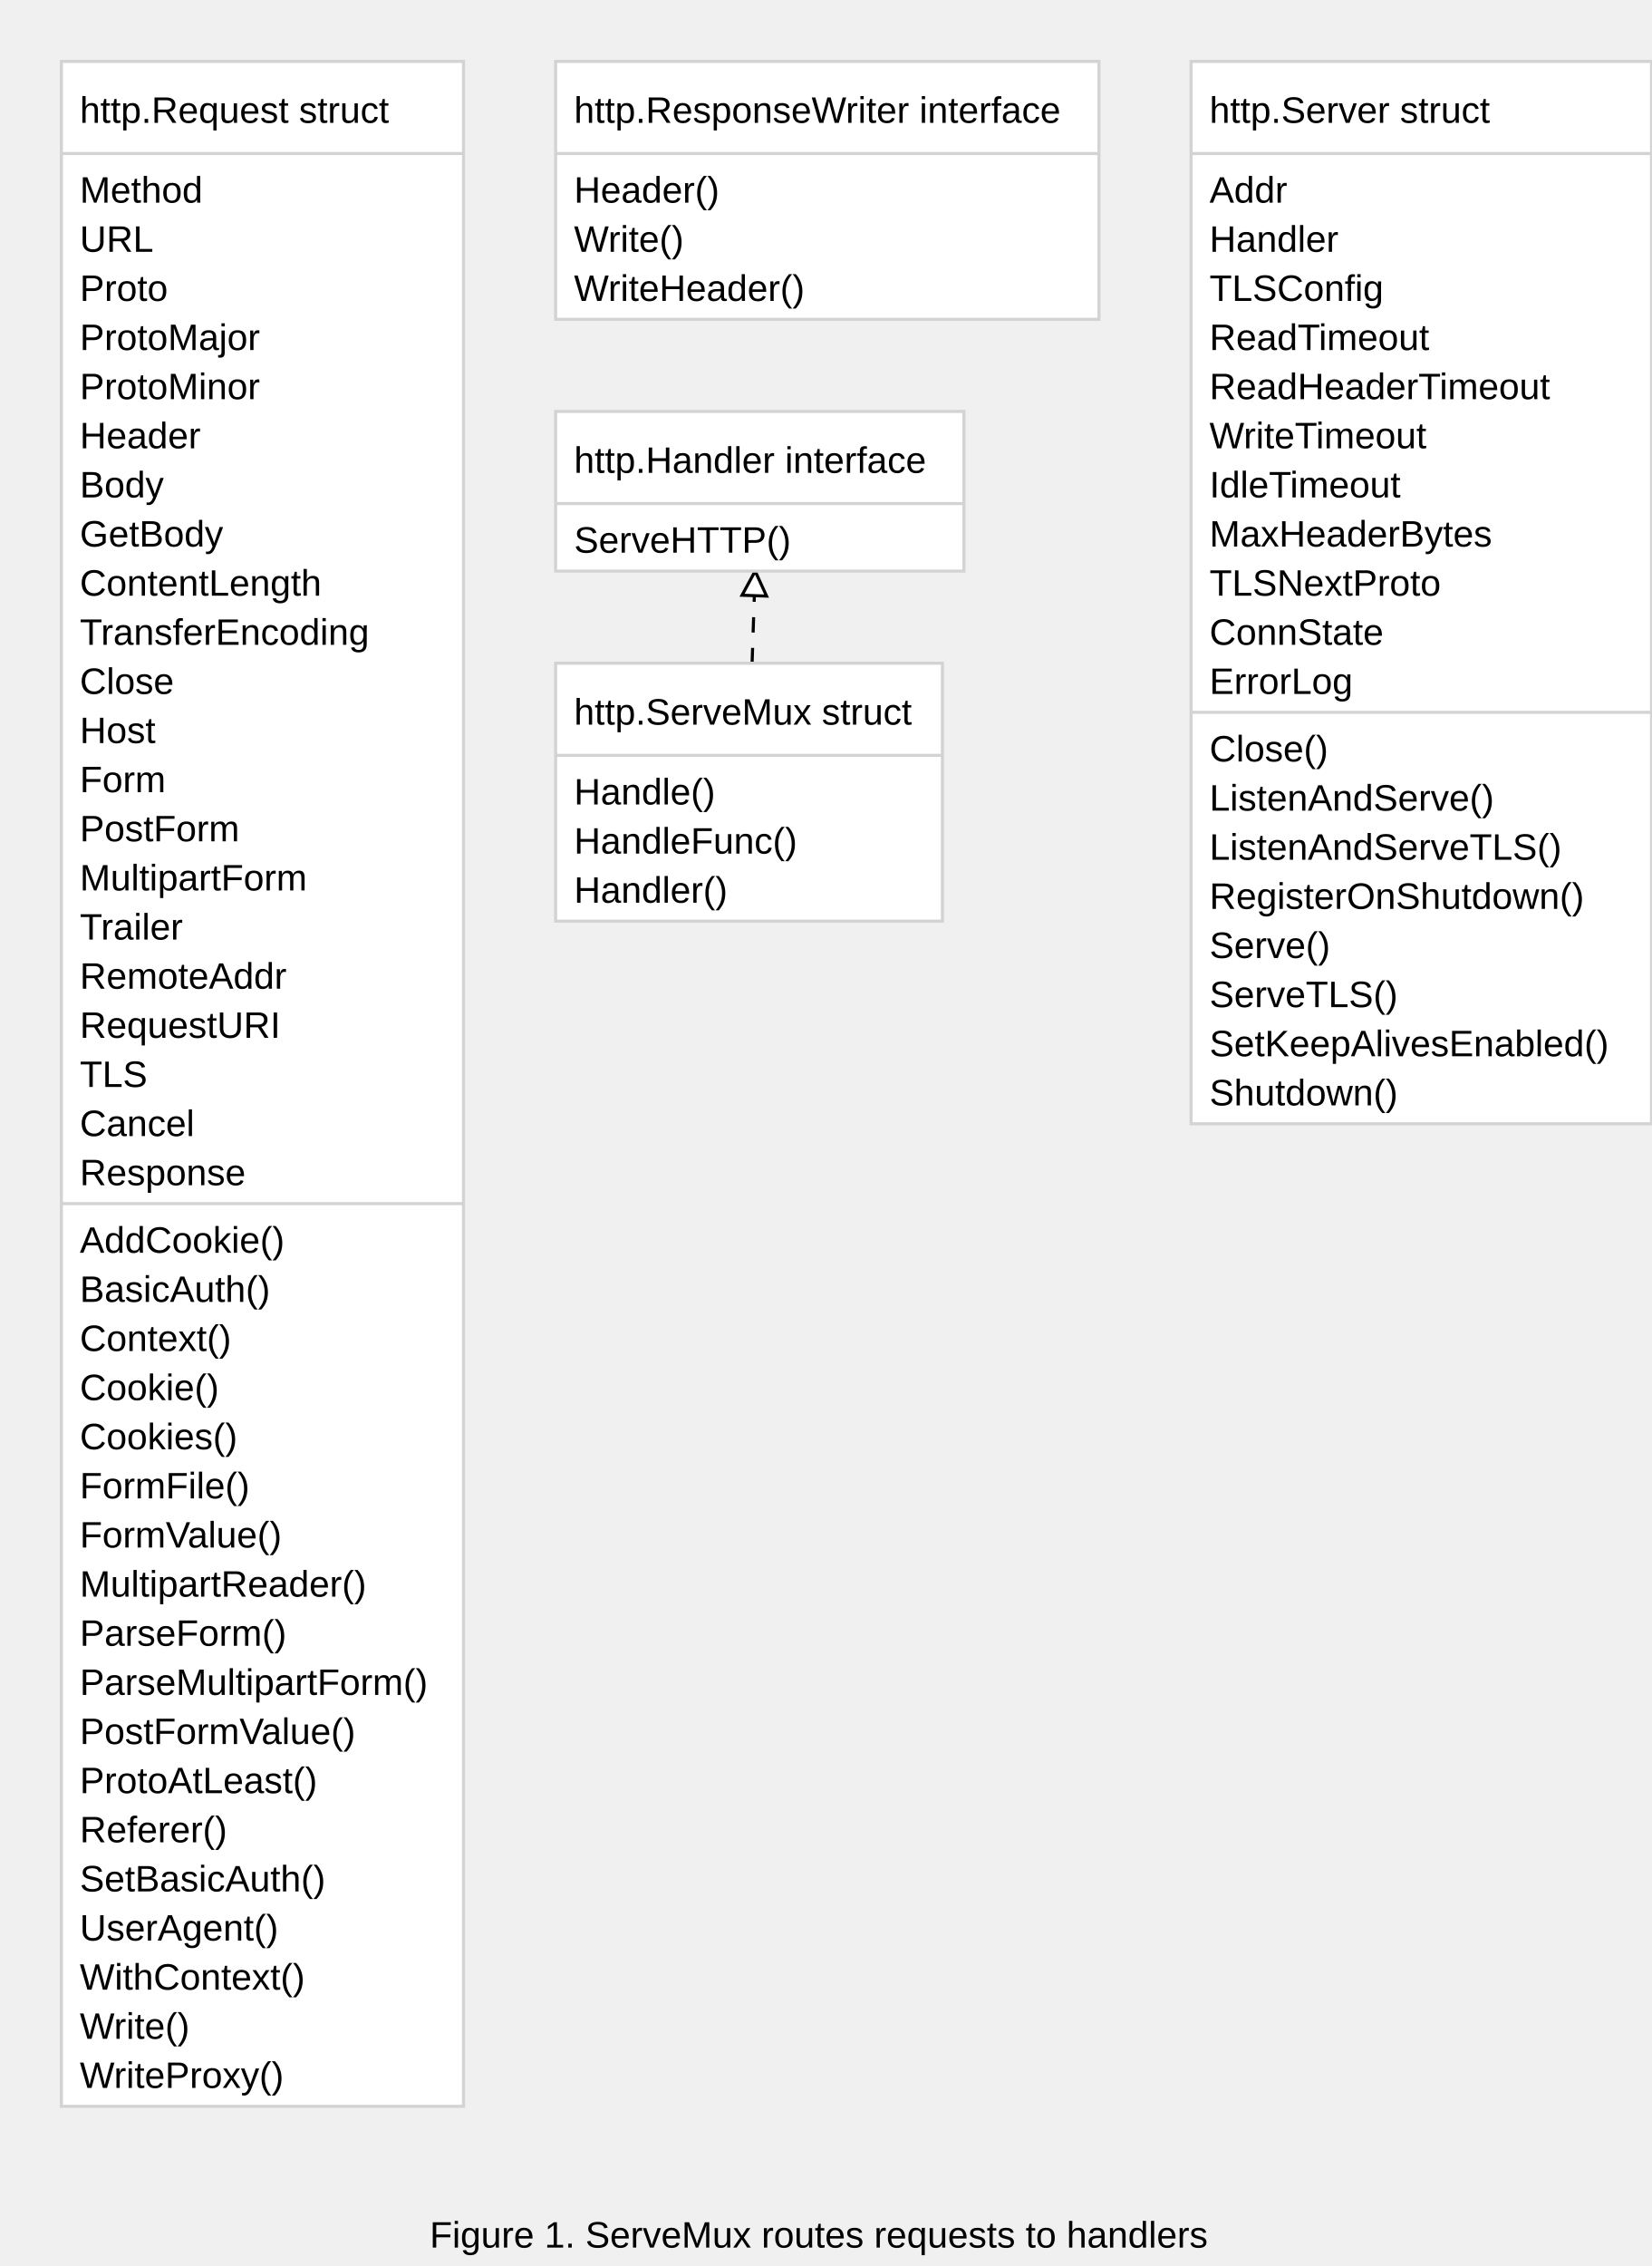
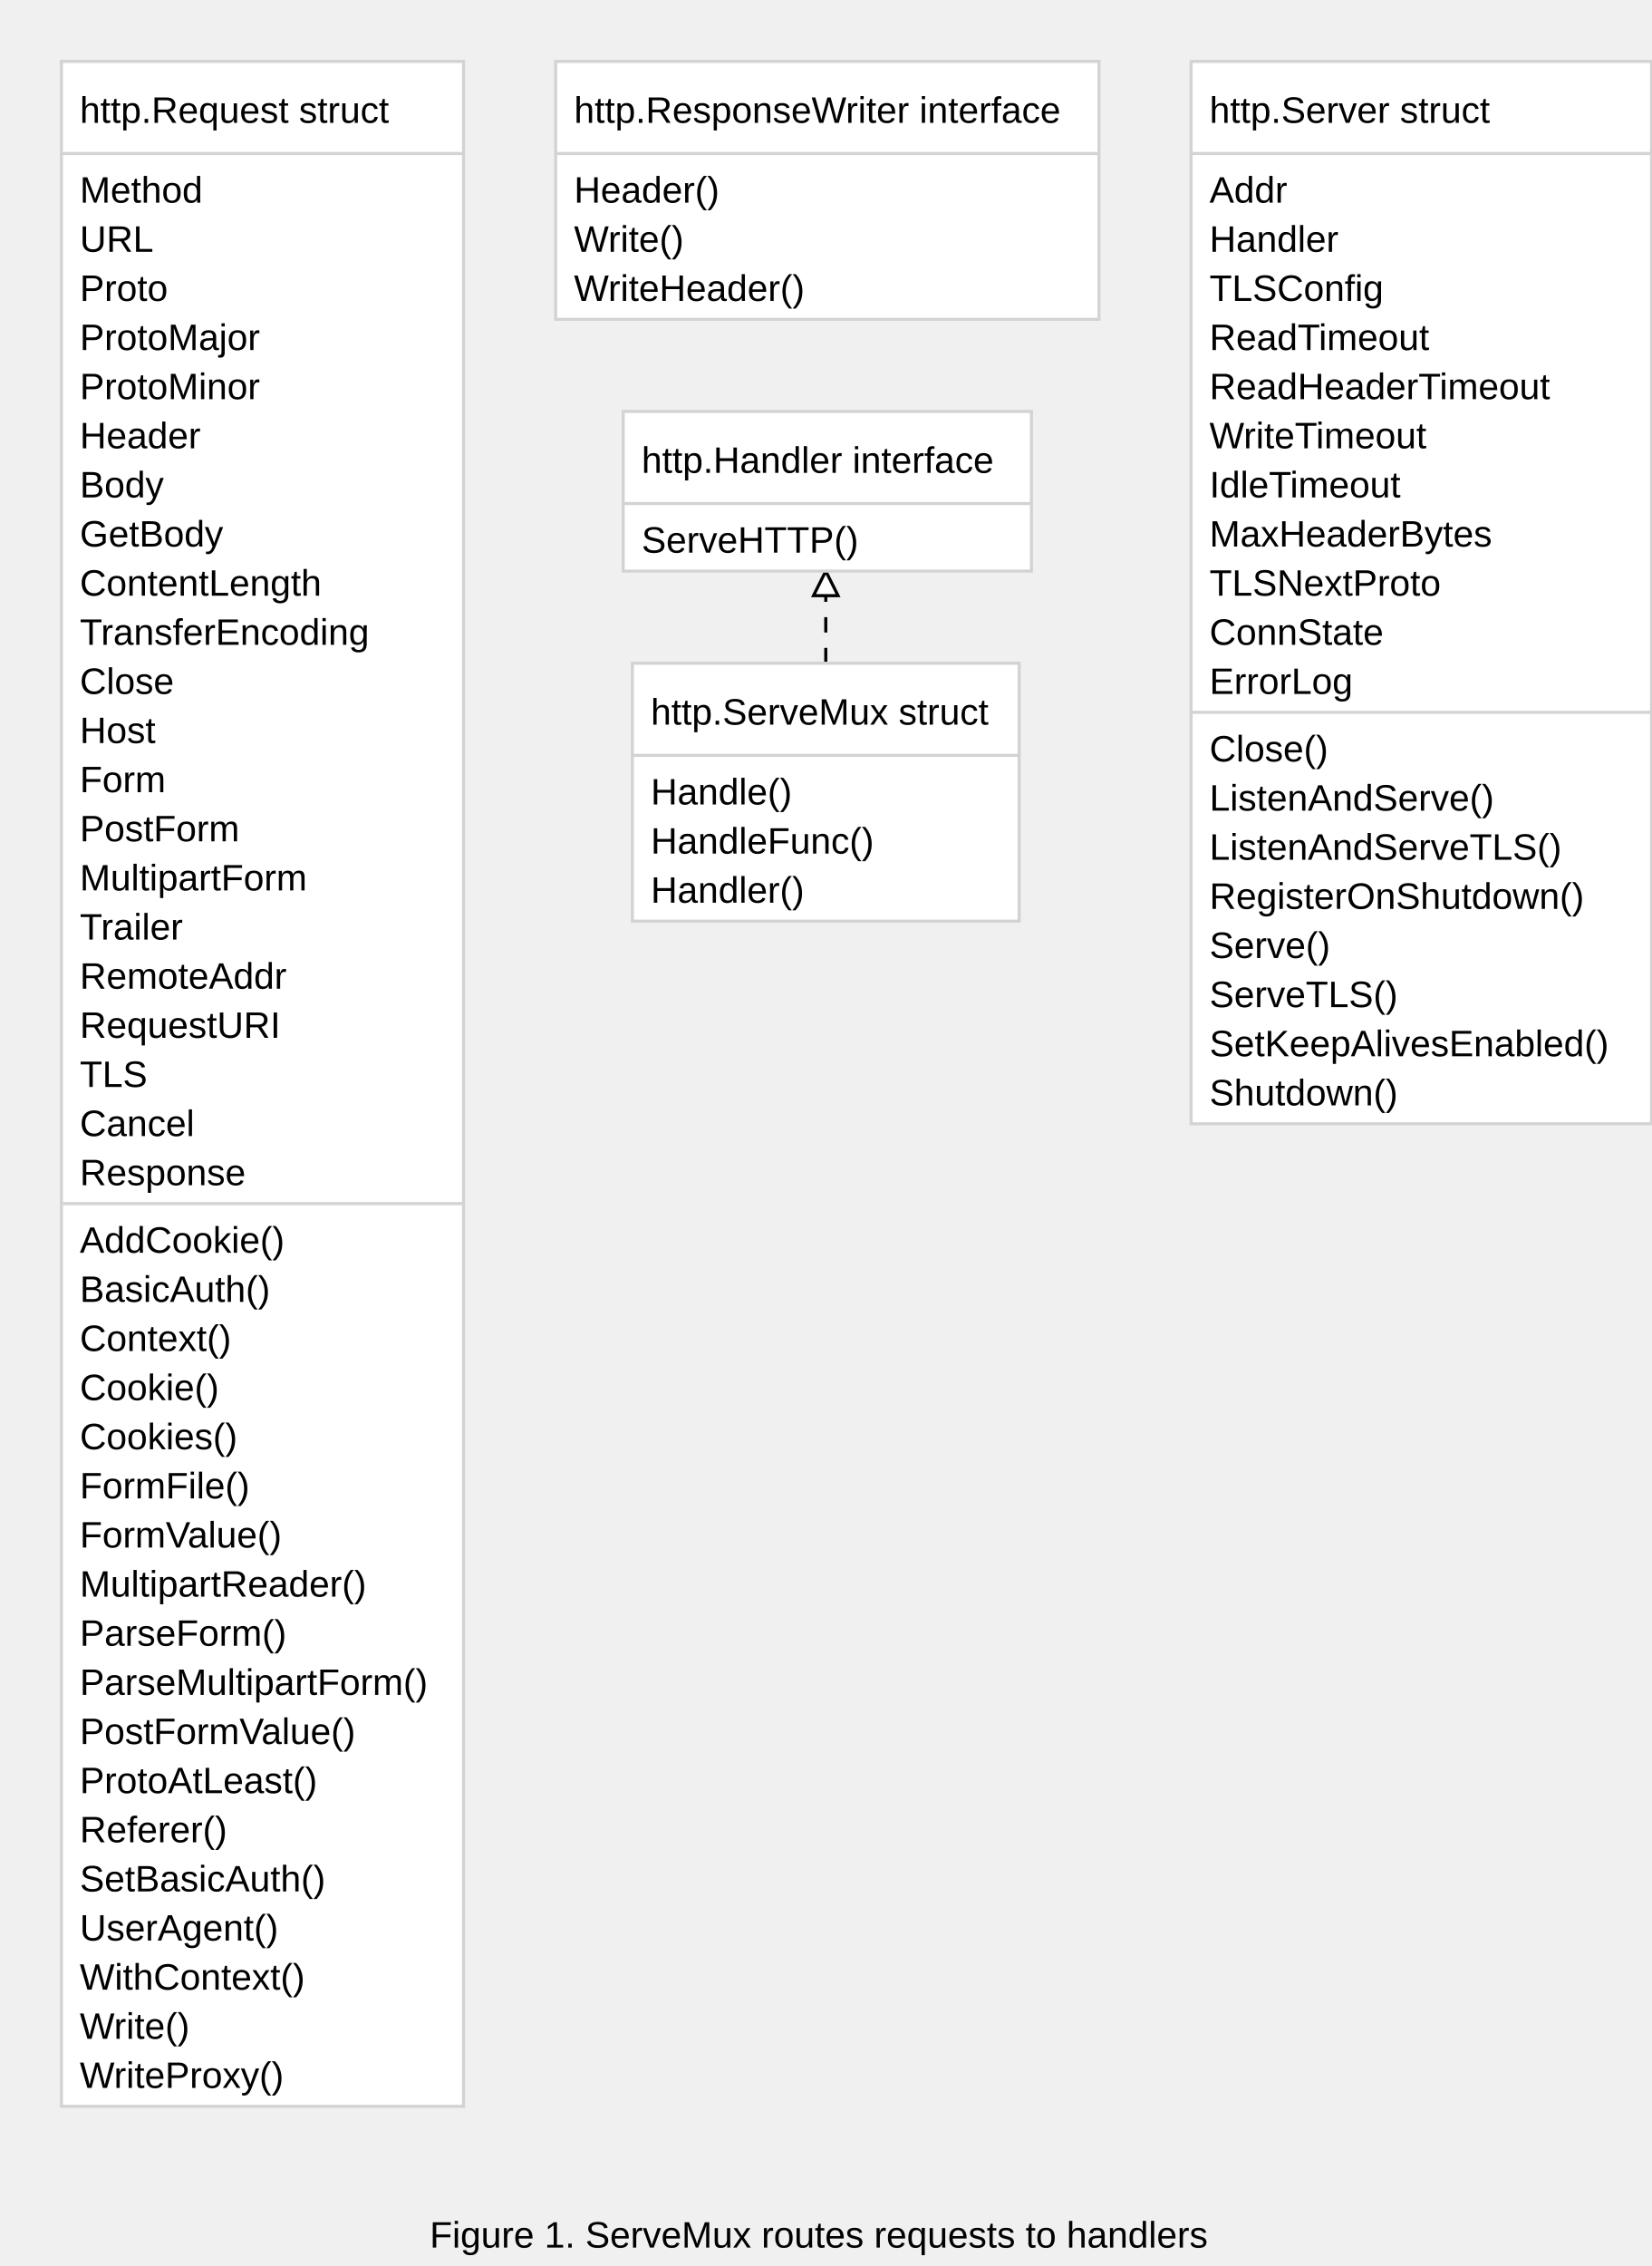
<svg xmlns="http://www.w3.org/2000/svg" width="538" height="738" font-family="Arial, Helvetica, sans-serif">
-   <path stroke="black" stroke-dasharray="5,5,5" d="M245,216 L246,186" />
-   <g transform="rotate(-88 246 186)">
-     <path stroke="black" fill="#ffffff" d="M246,186 l-8,-4 l 0,8 Z" />
+   <path stroke="black" stroke-dasharray="5,5,5" d="M269,216 L269,186" />
+   <g transform="rotate(-90 269 186)">
+     <path stroke="black" fill="#ffffff" d="M269,186 l-8,-4 l 0,8 Z" />
  </g>
  <rect stroke="#d3d3d3" fill="#ffffff" x="20" y="20" width="131" height="666" />
  <line stroke="#d3d3d3" x1="20" y1="50" x2="151" y2="50" />
  <text font-family="Arial,Helvetica,sans-serif" font-size="12px" x="26" y="66">Method</text>
  <text font-family="Arial,Helvetica,sans-serif" font-size="12px" x="26" y="82">URL</text>
  <text font-family="Arial,Helvetica,sans-serif" font-size="12px" x="26" y="98">Proto</text>
  <text font-family="Arial,Helvetica,sans-serif" font-size="12px" x="26" y="114">ProtoMajor</text>
  <text font-family="Arial,Helvetica,sans-serif" font-size="12px" x="26" y="130">ProtoMinor</text>
  <text font-family="Arial,Helvetica,sans-serif" font-size="12px" x="26" y="146">Header</text>
  <text font-family="Arial,Helvetica,sans-serif" font-size="12px" x="26" y="162">Body</text>
  <text font-family="Arial,Helvetica,sans-serif" font-size="12px" x="26" y="178">GetBody</text>
  <text font-family="Arial,Helvetica,sans-serif" font-size="12px" x="26" y="194">ContentLength</text>
  <text font-family="Arial,Helvetica,sans-serif" font-size="12px" x="26" y="210">TransferEncoding</text>
  <text font-family="Arial,Helvetica,sans-serif" font-size="12px" x="26" y="226">Close</text>
  <text font-family="Arial,Helvetica,sans-serif" font-size="12px" x="26" y="242">Host</text>
  <text font-family="Arial,Helvetica,sans-serif" font-size="12px" x="26" y="258">Form</text>
  <text font-family="Arial,Helvetica,sans-serif" font-size="12px" x="26" y="274">PostForm</text>
  <text font-family="Arial,Helvetica,sans-serif" font-size="12px" x="26" y="290">MultipartForm</text>
  <text font-family="Arial,Helvetica,sans-serif" font-size="12px" x="26" y="306">Trailer</text>
  <text font-family="Arial,Helvetica,sans-serif" font-size="12px" x="26" y="322">RemoteAddr</text>
  <text font-family="Arial,Helvetica,sans-serif" font-size="12px" x="26" y="338">RequestURI</text>
  <text font-family="Arial,Helvetica,sans-serif" font-size="12px" x="26" y="354">TLS</text>
  <text font-family="Arial,Helvetica,sans-serif" font-size="12px" x="26" y="370">Cancel</text>
  <text font-family="Arial,Helvetica,sans-serif" font-size="12px" x="26" y="386">Response</text>
  <line stroke="#d3d3d3" x1="20" y1="392" x2="151" y2="392" />
  <text font-family="Arial,Helvetica,sans-serif" font-size="12px" x="26" y="408">AddCookie()</text>
  <text font-family="Arial,Helvetica,sans-serif" font-size="12px" x="26" y="424">BasicAuth()</text>
  <text font-family="Arial,Helvetica,sans-serif" font-size="12px" x="26" y="440">Context()</text>
  <text font-family="Arial,Helvetica,sans-serif" font-size="12px" x="26" y="456">Cookie()</text>
  <text font-family="Arial,Helvetica,sans-serif" font-size="12px" x="26" y="472">Cookies()</text>
  <text font-family="Arial,Helvetica,sans-serif" font-size="12px" x="26" y="488">FormFile()</text>
  <text font-family="Arial,Helvetica,sans-serif" font-size="12px" x="26" y="504">FormValue()</text>
  <text font-family="Arial,Helvetica,sans-serif" font-size="12px" x="26" y="520">MultipartReader()</text>
  <text font-family="Arial,Helvetica,sans-serif" font-size="12px" x="26" y="536">ParseForm()</text>
  <text font-family="Arial,Helvetica,sans-serif" font-size="12px" x="26" y="552">ParseMultipartForm()</text>
  <text font-family="Arial,Helvetica,sans-serif" font-size="12px" x="26" y="568">PostFormValue()</text>
  <text font-family="Arial,Helvetica,sans-serif" font-size="12px" x="26" y="584">ProtoAtLeast()</text>
  <text font-family="Arial,Helvetica,sans-serif" font-size="12px" x="26" y="600">Referer()</text>
  <text font-family="Arial,Helvetica,sans-serif" font-size="12px" x="26" y="616">SetBasicAuth()</text>
  <text font-family="Arial,Helvetica,sans-serif" font-size="12px" x="26" y="632">UserAgent()</text>
  <text font-family="Arial,Helvetica,sans-serif" font-size="12px" x="26" y="648">WithContext()</text>
  <text font-family="Arial,Helvetica,sans-serif" font-size="12px" x="26" y="664">Write()</text>
  <text font-family="Arial,Helvetica,sans-serif" font-size="12px" x="26" y="680">WriteProxy()</text>
  <text font-family="Arial,Helvetica,sans-serif" font-size="12px" x="26" y="40">http.Request struct</text>
  <rect stroke="#d3d3d3" fill="#ffffff" x="181" y="20" width="177" height="84" />
  <line stroke="#d3d3d3" x1="181" y1="50" x2="358" y2="50" />
  <text font-family="Arial,Helvetica,sans-serif" font-size="12px" x="187" y="66">Header()</text>
  <text font-family="Arial,Helvetica,sans-serif" font-size="12px" x="187" y="82">Write()</text>
  <text font-family="Arial,Helvetica,sans-serif" font-size="12px" x="187" y="98">WriteHeader()</text>
  <text font-family="Arial,Helvetica,sans-serif" font-size="12px" x="187" y="40">http.ResponseWriter interface</text>
-   <rect stroke="#d3d3d3" fill="#ffffff" x="181" y="134" width="133" height="52" />
-   <line stroke="#d3d3d3" x1="181" y1="164" x2="314" y2="164" />
-   <text font-family="Arial,Helvetica,sans-serif" font-size="12px" x="187" y="180">ServeHTTP()</text>
-   <text font-family="Arial,Helvetica,sans-serif" font-size="12px" x="187" y="154">http.Handler interface</text>
-   <rect stroke="#d3d3d3" fill="#ffffff" x="181" y="216" width="126" height="84" />
-   <line stroke="#d3d3d3" x1="181" y1="246" x2="307" y2="246" />
-   <text font-family="Arial,Helvetica,sans-serif" font-size="12px" x="187" y="262">Handle()</text>
-   <text font-family="Arial,Helvetica,sans-serif" font-size="12px" x="187" y="278">HandleFunc()</text>
-   <text font-family="Arial,Helvetica,sans-serif" font-size="12px" x="187" y="294">Handler()</text>
-   <text font-family="Arial,Helvetica,sans-serif" font-size="12px" x="187" y="236">http.ServeMux struct</text>
+   <rect stroke="#d3d3d3" fill="#ffffff" x="203" y="134" width="133" height="52" />
+   <line stroke="#d3d3d3" x1="203" y1="164" x2="336" y2="164" />
+   <text font-family="Arial,Helvetica,sans-serif" font-size="12px" x="209" y="180">ServeHTTP()</text>
+   <text font-family="Arial,Helvetica,sans-serif" font-size="12px" x="209" y="154">http.Handler interface</text>
+   <rect stroke="#d3d3d3" fill="#ffffff" x="206" y="216" width="126" height="84" />
+   <line stroke="#d3d3d3" x1="206" y1="246" x2="332" y2="246" />
+   <text font-family="Arial,Helvetica,sans-serif" font-size="12px" x="212" y="262">Handle()</text>
+   <text font-family="Arial,Helvetica,sans-serif" font-size="12px" x="212" y="278">HandleFunc()</text>
+   <text font-family="Arial,Helvetica,sans-serif" font-size="12px" x="212" y="294">Handler()</text>
+   <text font-family="Arial,Helvetica,sans-serif" font-size="12px" x="212" y="236">http.ServeMux struct</text>
  <rect stroke="#d3d3d3" fill="#ffffff" x="388" y="20" width="150" height="346" />
  <line stroke="#d3d3d3" x1="388" y1="50" x2="538" y2="50" />
  <text font-family="Arial,Helvetica,sans-serif" font-size="12px" x="394" y="66">Addr</text>
  <text font-family="Arial,Helvetica,sans-serif" font-size="12px" x="394" y="82">Handler</text>
  <text font-family="Arial,Helvetica,sans-serif" font-size="12px" x="394" y="98">TLSConfig</text>
  <text font-family="Arial,Helvetica,sans-serif" font-size="12px" x="394" y="114">ReadTimeout</text>
  <text font-family="Arial,Helvetica,sans-serif" font-size="12px" x="394" y="130">ReadHeaderTimeout</text>
  <text font-family="Arial,Helvetica,sans-serif" font-size="12px" x="394" y="146">WriteTimeout</text>
  <text font-family="Arial,Helvetica,sans-serif" font-size="12px" x="394" y="162">IdleTimeout</text>
  <text font-family="Arial,Helvetica,sans-serif" font-size="12px" x="394" y="178">MaxHeaderBytes</text>
  <text font-family="Arial,Helvetica,sans-serif" font-size="12px" x="394" y="194">TLSNextProto</text>
  <text font-family="Arial,Helvetica,sans-serif" font-size="12px" x="394" y="210">ConnState</text>
  <text font-family="Arial,Helvetica,sans-serif" font-size="12px" x="394" y="226">ErrorLog</text>
  <line stroke="#d3d3d3" x1="388" y1="232" x2="538" y2="232" />
  <text font-family="Arial,Helvetica,sans-serif" font-size="12px" x="394" y="248">Close()</text>
  <text font-family="Arial,Helvetica,sans-serif" font-size="12px" x="394" y="264">ListenAndServe()</text>
  <text font-family="Arial,Helvetica,sans-serif" font-size="12px" x="394" y="280">ListenAndServeTLS()</text>
  <text font-family="Arial,Helvetica,sans-serif" font-size="12px" x="394" y="296">RegisterOnShutdown()</text>
  <text font-family="Arial,Helvetica,sans-serif" font-size="12px" x="394" y="312">Serve()</text>
  <text font-family="Arial,Helvetica,sans-serif" font-size="12px" x="394" y="328">ServeTLS()</text>
  <text font-family="Arial,Helvetica,sans-serif" font-size="12px" x="394" y="344">SetKeepAlivesEnabled()</text>
  <text font-family="Arial,Helvetica,sans-serif" font-size="12px" x="394" y="360">Shutdown()</text>
  <text font-family="Arial,Helvetica,sans-serif" font-size="12px" x="394" y="40">http.Server struct</text>
  <text font-family="Arial,Helvetica,sans-serif" font-size="12px" x="140" y="732">Figure 1. ServeMux routes requests to handlers</text>
</svg>
